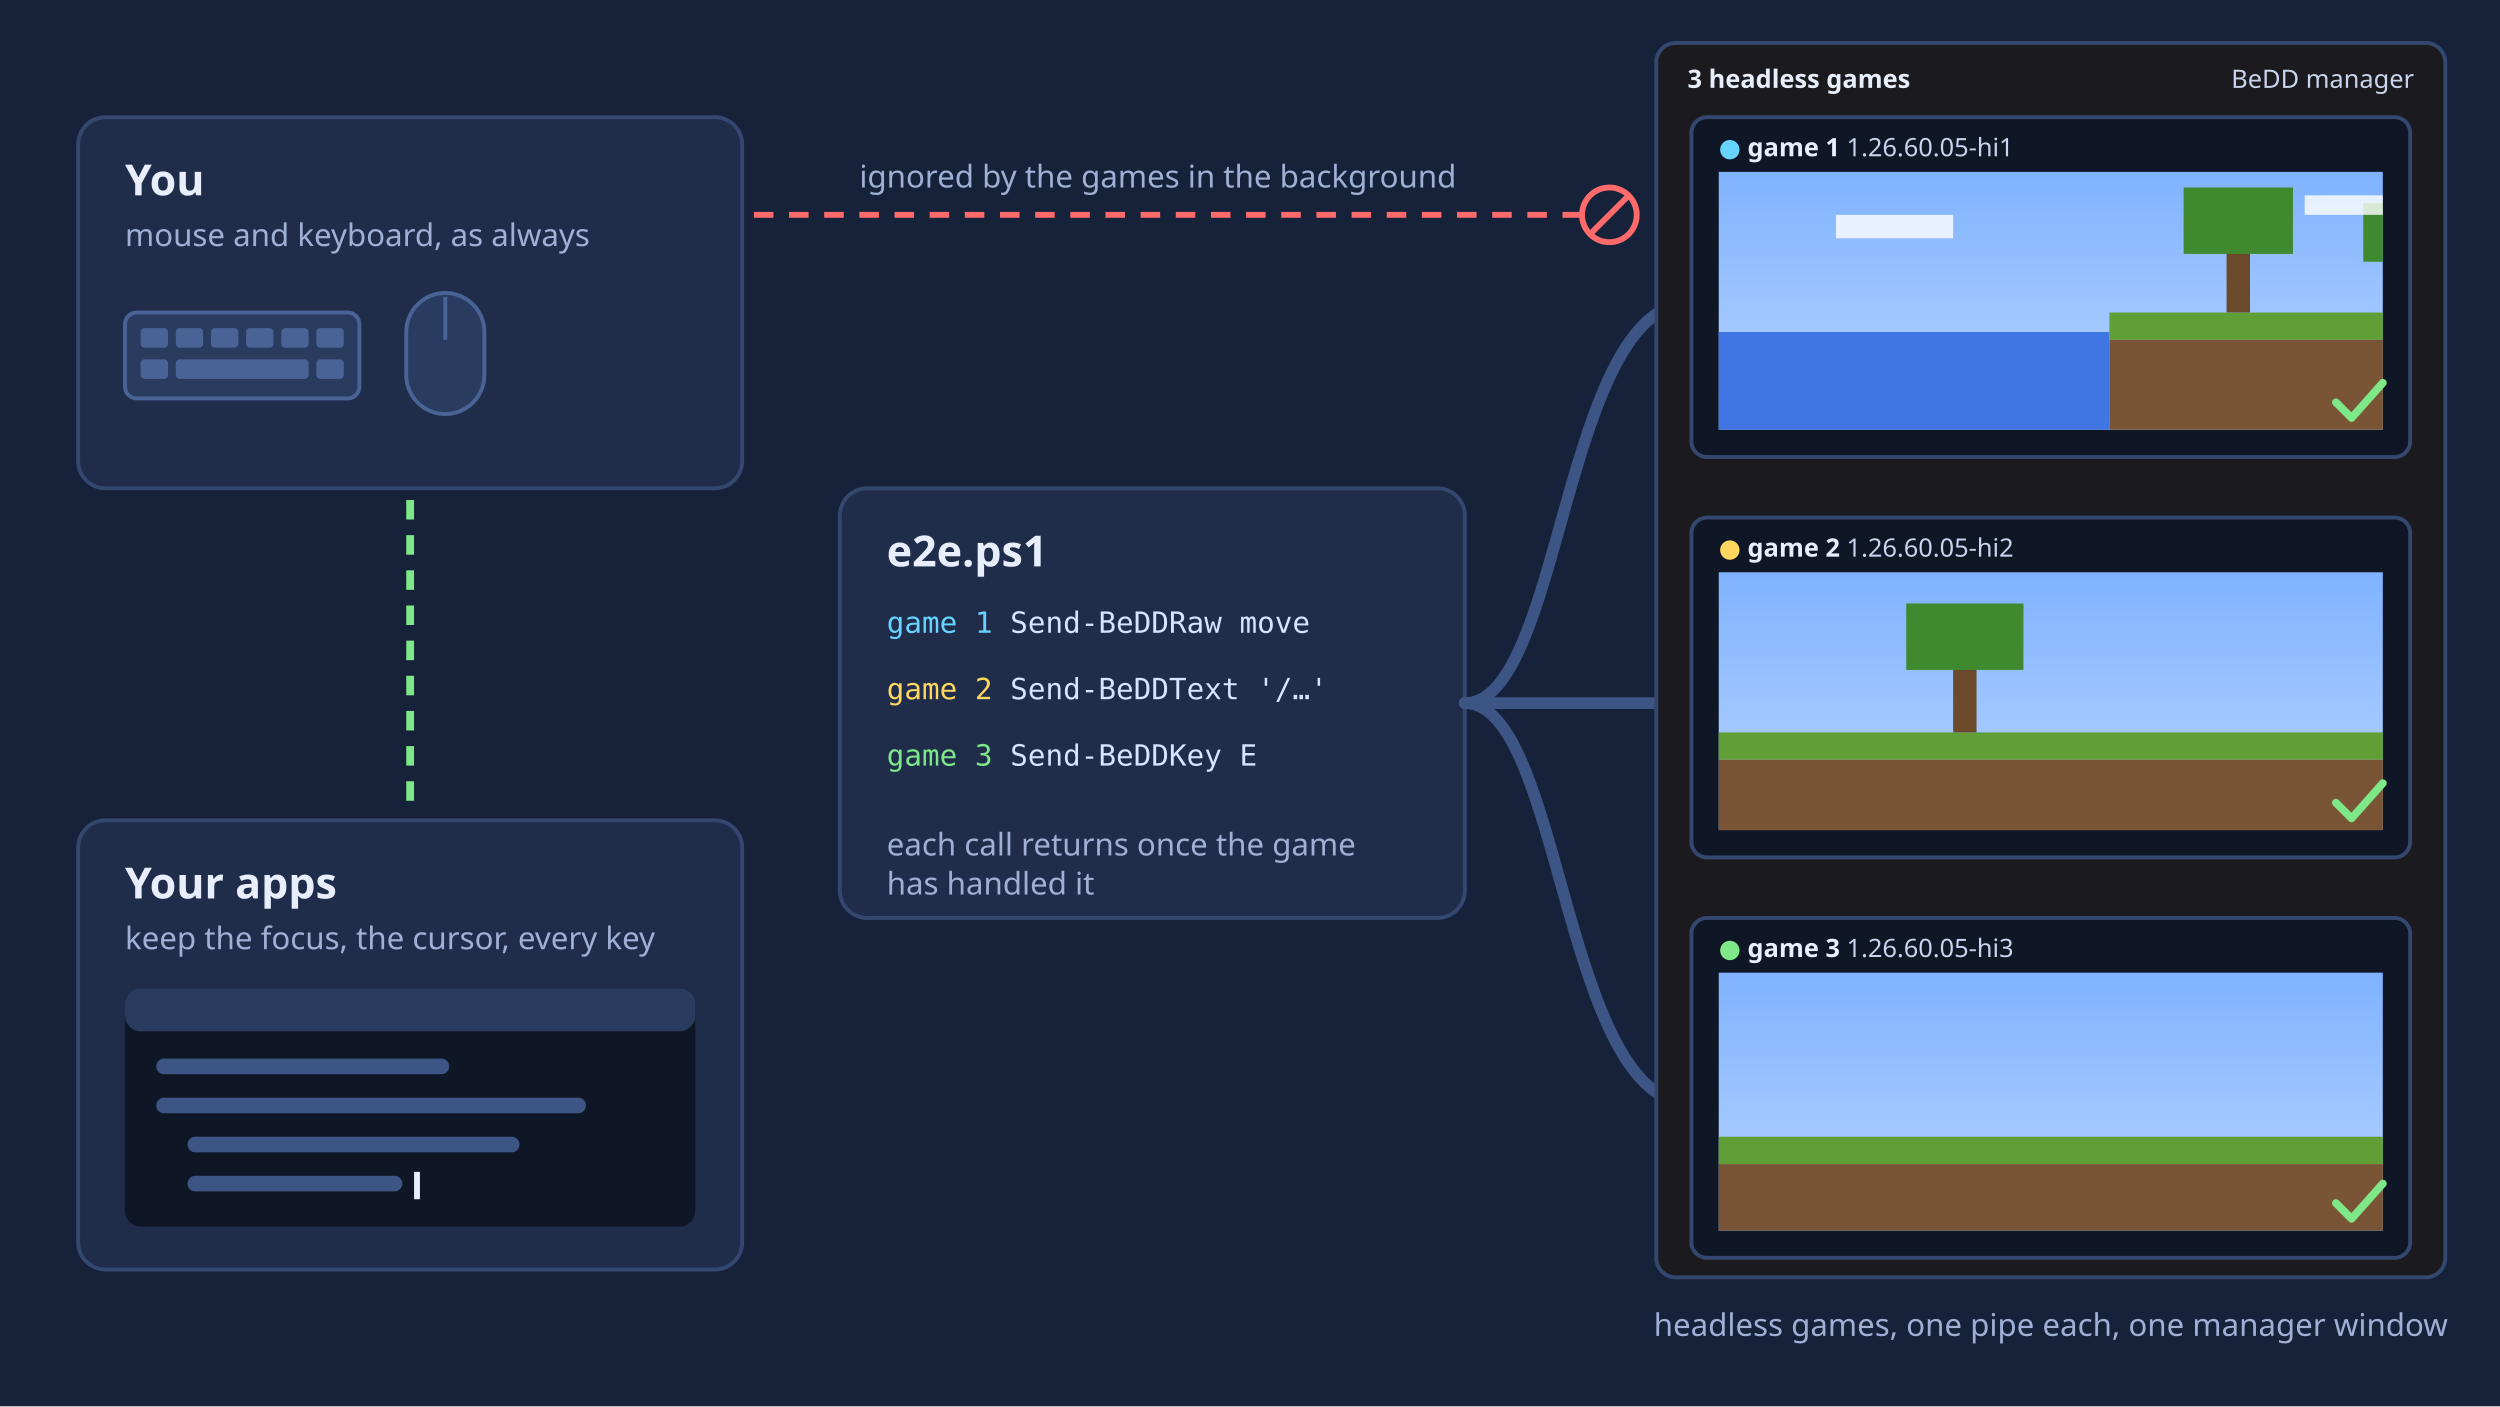
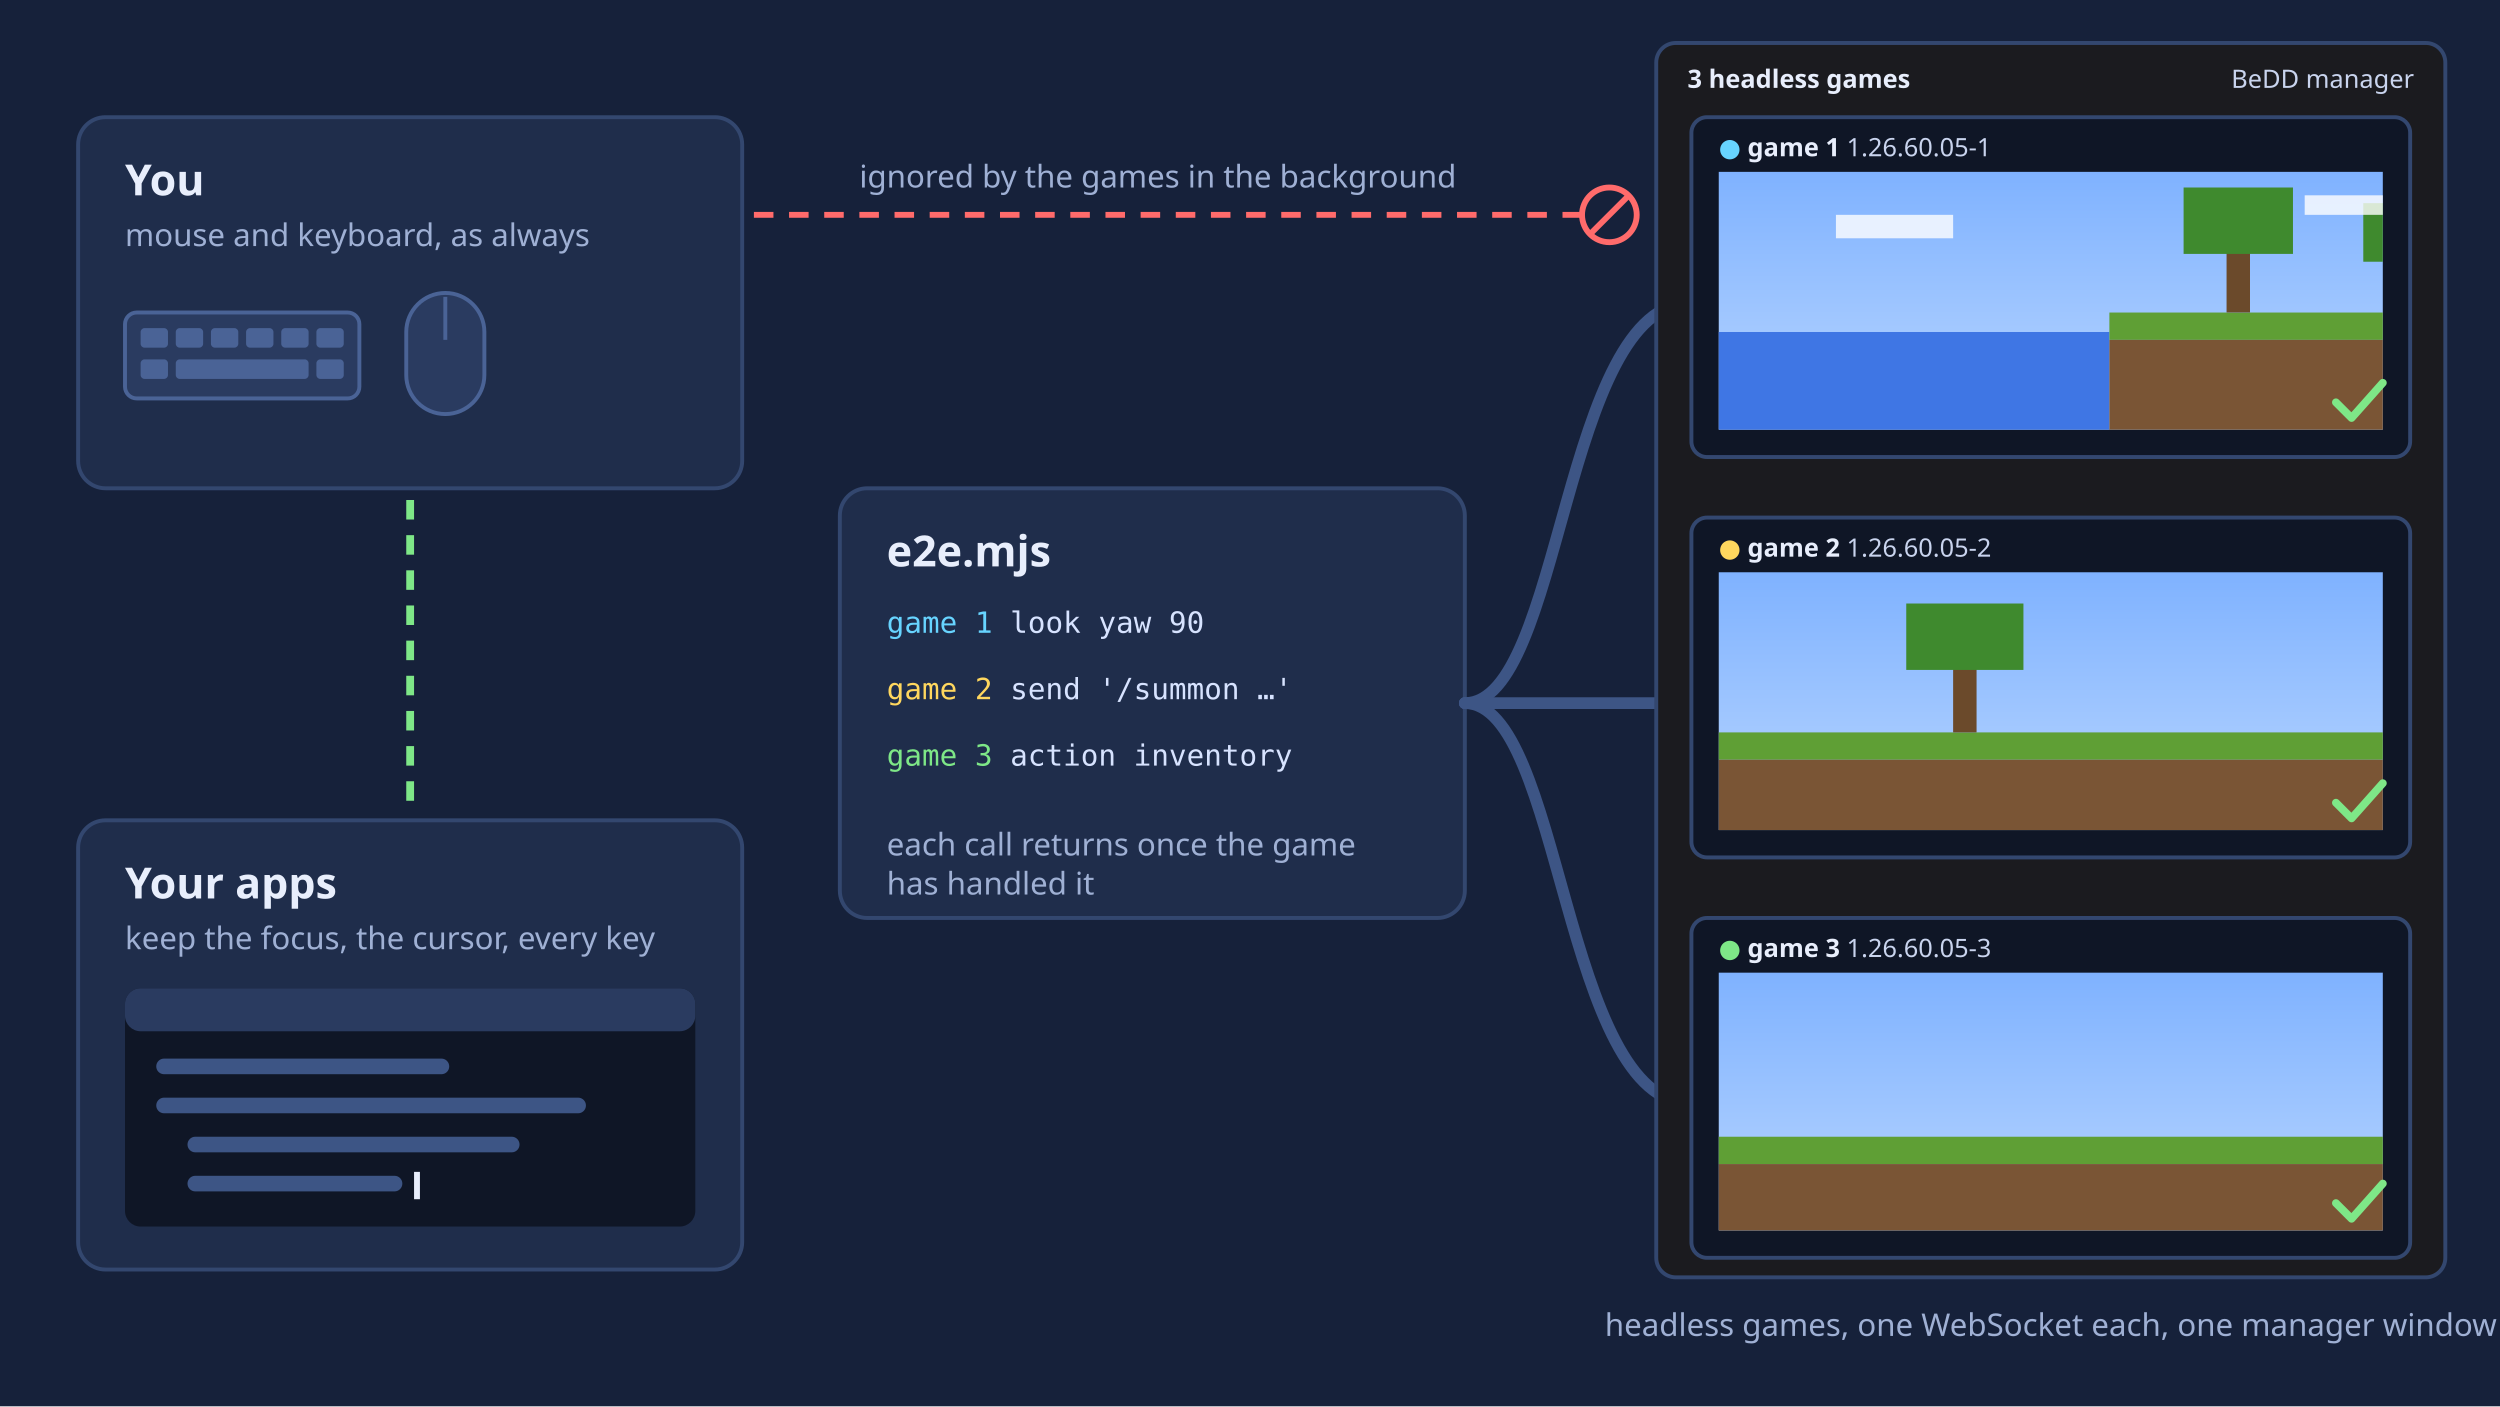
<svg xmlns="http://www.w3.org/2000/svg" viewBox="0 0 1280 720" width="1280" height="720" role="img" aria-labelledby="t d">
  <style>
    .bg { fill: #16213a; }
    .card { fill: #1f2d4b; stroke: #33476f; stroke-width: 2; }
    .h { font: 600 22px "Segoe UI", system-ui, sans-serif; fill: #e8eefc; }
    .s { font: 400 16px "Segoe UI", system-ui, sans-serif; fill: #9fb0d4; }
    .code { font: 400 15px Consolas, "Cascadia Mono", ui-monospace, monospace; fill: #d7e3ff; }
    .c1 { fill: #67d4ff; } .c2 { fill: #ffd75e; } .c3 { fill: #7ee787; }
    .pipe { stroke: #3d5585; stroke-width: 6; stroke-linecap: round; fill: none; }
    .ok { stroke: #7ee787; stroke-width: 4; fill: none; stroke-linecap: round; stroke-linejoin: round; }
    .block { stroke: #ff6b6b; stroke-width: 3; stroke-dasharray: 10 8; fill: none; }
    .mine { stroke: #7ee787; stroke-width: 4; fill: none; stroke-dasharray: 10 8; }
    .title { fill: #0f1626; }
    .tt { font: 400 13px "Segoe UI", system-ui, sans-serif; fill: #c9d4ee; }
    .tb { font: 600 13px "Segoe UI", system-ui, sans-serif; fill: #e8eefc; }
    .mgr { fill: #1b1b1f; stroke: #33476f; stroke-width: 2; }
    .sky { fill: url(#sky); } .grass { fill: #5f9f35; } .dirt { fill: #7a5535; } .water { fill: #3f76e4; }
    .hl { fill: #2e4472; opacity: 0; }
    /* animation: one 6 s cycle, each game served in turn */
    .l1 { animation: l1 6s steps(1) infinite; } .l2 { animation: l2 6s steps(1) infinite; } .l3 { animation: l3 6s steps(1) infinite; }
    @keyframes l1 { 0% { opacity: 1; } 33% { opacity: 0; } }
    @keyframes l2 { 0% { opacity: 0; } 33% { opacity: 1; } 66% { opacity: 0; } }
    @keyframes l3 { 0% { opacity: 0; } 66% { opacity: 1; } }
    .r1 { animation: r1 6s linear infinite; } .r2 { animation: r2 6s linear infinite; } .r3 { animation: r3 6s linear infinite; }
    @keyframes r1 { 0%, 14% { opacity: 0; } 16%, 30% { opacity: 1; } 33%, 100% { opacity: 0; } }
    @keyframes r2 { 0%, 47% { opacity: 0; } 49%, 63% { opacity: 1; } 66%, 100% { opacity: 0; } }
    @keyframes r3 { 0%, 80% { opacity: 0; } 82%, 96% { opacity: 1; } 99%, 100% { opacity: 0; } }
    .pan { animation: pan 6s ease-in-out infinite; }
    @keyframes pan { 0%, 15% { transform: translateX(0); } 30% { transform: translateX(-60px); } 100% { transform: translateX(-60px); } }
    .chat { animation: r2 6s linear infinite; }
    .inv { animation: r3 6s linear infinite; }
    .caret { animation: caret 1s steps(1) infinite; }
    @keyframes caret { 50% { opacity: 0; } }
    .flow { animation: flow 1.2s linear infinite; }
    @keyframes flow { to { stroke-dashoffset: -18; } }
    @media (prefers-reduced-motion: reduce) {
      .r2, .r3, .l2, .l3, .pan, .chat, .inv, .flow, .caret { animation: none; }
      .l1, .r1 { animation: none; opacity: 1; }
      .dot { display: none; }
    }
  </style>
  <defs>
    <linearGradient id="sky" x1="0" y1="0" x2="0" y2="1">
      <stop offset="0" stop-color="#7fb2ff" />
      <stop offset="1" stop-color="#b9d6ff" />
    </linearGradient>
    <clipPath id="v1">
      <rect x="880" y="88" width="340" height="132" />
    </clipPath>
    <clipPath id="v2">
      <rect x="880" y="293" width="340" height="132" />
    </clipPath>
    <clipPath id="v3">
      <rect x="880" y="498" width="340" height="132" />
    </clipPath>
    <g id="kb">
      <rect width="120" height="44" rx="6" fill="#2a3b60" stroke="#4a6396" stroke-width="2" />
      <g fill="#4a6396">
        <rect x="8" y="8" width="14" height="10" rx="2" />
        <rect x="26" y="8" width="14" height="10" rx="2" />
        <rect x="44" y="8" width="14" height="10" rx="2" />
        <rect x="62" y="8" width="14" height="10" rx="2" />
        <rect x="80" y="8" width="14" height="10" rx="2" />
        <rect x="98" y="8" width="14" height="10" rx="2" />
        <rect x="8" y="24" width="14" height="10" rx="2" />
        <rect x="26" y="24" width="68" height="10" rx="2" />
        <rect x="98" y="24" width="14" height="10" rx="2" />
      </g>
    </g>
  </defs>
  <rect class="bg" width="1280" height="720" />
  <rect class="card" x="40" y="60" width="340" height="190" rx="14" />
  <text class="h" x="64" y="100">You</text>
  <text class="s" x="64" y="126">mouse and keyboard, as always</text>
  <use href="#kb" x="64" y="160" />
  <rect x="208" y="150" width="40" height="62" rx="20" fill="#2a3b60" stroke="#4a6396" stroke-width="2" />
  <line x1="228" y1="152" x2="228" y2="174" stroke="#4a6396" stroke-width="2" />
  <rect class="card" x="40" y="420" width="340" height="230" rx="14" />
  <text class="h" x="64" y="460">Your apps</text>
  <text class="s" x="64" y="486">keep the focus, the cursor, every key</text>
  <rect x="64" y="506" width="292" height="122" rx="8" fill="#0f1626" />
  <rect x="64" y="506" width="292" height="22" rx="8" fill="#2a3b60" />
  <g fill="#3d5585">
    <rect x="80" y="542" width="150" height="8" rx="4" />
    <rect x="80" y="562" width="220" height="8" rx="4" />
    <rect x="96" y="582" width="170" height="8" rx="4" />
    <rect x="96" y="602" width="110" height="8" rx="4" />
  </g>
  <rect class="caret" x="212" y="600" width="3" height="14" fill="#e8eefc" />
  <path class="mine flow" d="M210 256 V 414" />
  <path class="block" d="M386 110 H 812" />
  <circle cx="824" cy="110" r="14" fill="none" stroke="#ff6b6b" stroke-width="3" />
  <line x1="814" y1="120" x2="834" y2="100" stroke="#ff6b6b" stroke-width="3" />
  <text class="s" x="440" y="96">ignored by the games in the background</text>
  <rect class="card" x="430" y="250" width="320" height="220" rx="14" />
-   <text class="h" x="454" y="290">e2e.ps1</text>
+   <text class="h" x="454" y="290">e2e.mjs</text>
  <rect class="hl l1" x="444" y="306" width="292" height="26" rx="4" />
  <rect class="hl l2" x="444" y="340" width="292" height="26" rx="4" />
  <rect class="hl l3" x="444" y="374" width="292" height="26" rx="4" />
  <text class="code" x="454" y="324">
-     <tspan class="c1">game 1</tspan> Send-BeDDRaw move</text>
+     <tspan class="c1">game 1</tspan> look yaw 90</text>
  <text class="code" x="454" y="358">
-     <tspan class="c2">game 2</tspan> Send-BeDDText '/…'</text>
+     <tspan class="c2">game 2</tspan> send '/summon …'</text>
  <text class="code" x="454" y="392">
-     <tspan class="c3">game 3</tspan> Send-BeDDKey E</text>
+     <tspan class="c3">game 3</tspan> action inventory</text>
  <text class="s" x="454" y="438">each call returns once the game</text>
  <text class="s" x="454" y="458">has handled it</text>
  <path id="p1" class="pipe" d="M750 360 C 800 360, 800 155, 866 155" />
  <path id="p2" class="pipe" d="M750 360 H 866" />
  <path id="p3" class="pipe" d="M750 360 C 800 360, 800 565, 866 565" />
  <circle class="dot" r="9" fill="#67d4ff" opacity="0">
    <animateMotion dur="6s" repeatCount="indefinite" keyPoints="0;1;1" keyTimes="0;0.14;1" calcMode="linear">
      <mpath href="#p1" />
    </animateMotion>
    <animate attributeName="opacity" values="1;0" keyTimes="0;0.15" dur="6s" calcMode="discrete" repeatCount="indefinite" />
  </circle>
  <circle class="dot" r="9" fill="#ffd75e" opacity="0">
    <animateMotion dur="6s" repeatCount="indefinite" keyPoints="0;0;1;1" keyTimes="0;0.34;0.47;1" calcMode="linear">
      <mpath href="#p2" />
    </animateMotion>
    <animate attributeName="opacity" values="0;1;0" keyTimes="0;0.34;0.48" dur="6s" calcMode="discrete" repeatCount="indefinite" />
  </circle>
  <circle class="dot" r="9" fill="#7ee787" opacity="0">
    <animateMotion dur="6s" repeatCount="indefinite" keyPoints="0;0;1;1" keyTimes="0;0.67;0.80;1" calcMode="linear">
      <mpath href="#p3" />
    </animateMotion>
    <animate attributeName="opacity" values="0;1;0" keyTimes="0;0.67;0.81" dur="6s" calcMode="discrete" repeatCount="indefinite" />
  </circle>
  <rect class="mgr" x="848" y="22" width="404" height="632" rx="10" />
  <text class="tb" x="864" y="45">3 headless games</text>
  <text class="tt" x="1236" y="45" text-anchor="end">BeDD manager</text>
  <rect x="866" y="60" width="368" height="174" rx="8" fill="#0f1626" stroke="#33476f" stroke-width="2" />
  <text class="tt" x="880" y="80">
    <tspan fill="#67d4ff">●</tspan>
-     <tspan class="tb">game 1</tspan>   1.26.60.05-hi1</text>
+     <tspan class="tb">game 1</tspan>   1.26.60.05-1</text>
  <g clip-path="url(#v1)">
    <rect class="sky" x="880" y="88" width="340" height="132" />
    <g class="pan">
      <rect class="water" x="880" y="170" width="200" height="50" />
      <rect class="grass" x="1080" y="160" width="260" height="14" />
      <rect class="dirt" x="1080" y="174" width="260" height="46" />
      <rect x="1140" y="118" width="12" height="42" fill="#6b4a2b" />
      <rect x="1118" y="96" width="56" height="34" fill="#3f8a2e" />
      <rect x="1230" y="124" width="12" height="36" fill="#6b4a2b" />
      <rect x="1210" y="104" width="52" height="30" fill="#3f8a2e" />
      <rect x="940" y="110" width="60" height="12" fill="#ffffff" opacity=".8" />
      <rect x="1180" y="100" width="70" height="10" fill="#ffffff" opacity=".8" />
    </g>
  </g>
  <path class="ok r1" d="M1196 206 l8 8 l16 -18" />
  <rect x="866" y="265" width="368" height="174" rx="8" fill="#0f1626" stroke="#33476f" stroke-width="2" />
  <text class="tt" x="880" y="285">
    <tspan fill="#ffd75e">●</tspan>
-     <tspan class="tb">game 2</tspan>   1.26.60.05-hi2</text>
+     <tspan class="tb">game 2</tspan>   1.26.60.05-2</text>
  <g clip-path="url(#v2)">
    <rect class="sky" x="880" y="293" width="340" height="132" />
    <rect class="grass" x="880" y="375" width="340" height="14" />
    <rect class="dirt" x="880" y="389" width="340" height="36" />
    <rect x="1000" y="331" width="12" height="44" fill="#6b4a2b" />
    <rect x="976" y="309" width="60" height="34" fill="#3f8a2e" />
    <g class="chat" opacity="0">
      <rect x="1080" y="351" width="44" height="22" fill="#f2f2f2" />
      <rect x="1118" y="347" width="16" height="16" fill="#e6e6e6" />
      <rect x="1084" y="373" width="6" height="8" fill="#dcdcdc" />
      <rect x="1112" y="373" width="6" height="8" fill="#dcdcdc" />
      <rect x="880" y="401" width="340" height="24" fill="#000000" opacity=".55" />
      <text class="code" x="888" y="418" style="font-size:13px">/summon sheep ^ ^ ^4</text>
    </g>
  </g>
  <path class="ok r2" d="M1196 411 l8 8 l16 -18" />
  <rect x="866" y="470" width="368" height="174" rx="8" fill="#0f1626" stroke="#33476f" stroke-width="2" />
  <text class="tt" x="880" y="490">
    <tspan fill="#7ee787">●</tspan>
-     <tspan class="tb">game 3</tspan>   1.26.60.05-hi3</text>
+     <tspan class="tb">game 3</tspan>   1.26.60.05-3</text>
  <g clip-path="url(#v3)">
    <rect class="sky" x="880" y="498" width="340" height="132" />
    <rect class="grass" x="880" y="582" width="340" height="14" />
    <rect class="dirt" x="880" y="596" width="340" height="34" />
    <g class="inv" opacity="0">
      <rect x="880" y="498" width="340" height="132" fill="#000000" opacity=".4" />
      <rect x="980" y="508" width="140" height="112" fill="#c6c6c6" stroke="#ffffff" stroke-width="2" />
      <g fill="#8b8b8b">
        <rect x="990" y="560" width="14" height="14" />
        <rect x="1006" y="560" width="14" height="14" />
        <rect x="1022" y="560" width="14" height="14" />
        <rect x="1038" y="560" width="14" height="14" />
        <rect x="1054" y="560" width="14" height="14" />
        <rect x="1070" y="560" width="14" height="14" />
        <rect x="1086" y="560" width="14" height="14" />
        <rect x="990" y="580" width="14" height="14" />
        <rect x="1006" y="580" width="14" height="14" />
        <rect x="1022" y="580" width="14" height="14" />
        <rect x="1038" y="580" width="14" height="14" />
        <rect x="1054" y="580" width="14" height="14" />
        <rect x="1070" y="580" width="14" height="14" />
        <rect x="1086" y="580" width="14" height="14" />
        <rect x="990" y="600" width="14" height="14" />
        <rect x="1006" y="600" width="14" height="14" />
        <rect x="1022" y="600" width="14" height="14" />
        <rect x="1038" y="600" width="14" height="14" />
        <rect x="1054" y="600" width="14" height="14" />
        <rect x="1070" y="600" width="14" height="14" />
        <rect x="1086" y="600" width="14" height="14" />
      </g>
      <rect x="1006" y="518" width="30" height="34" fill="#8b8b8b" />
    </g>
  </g>
  <path class="ok r3" d="M1196 616 l8 8 l16 -18" />
-   <text class="s" x="1050" y="684" text-anchor="middle">headless games, one pipe each, one manager window</text>
+   <text class="s" x="1050" y="684" text-anchor="middle">headless games, one WebSocket each, one manager window</text>
</svg>
